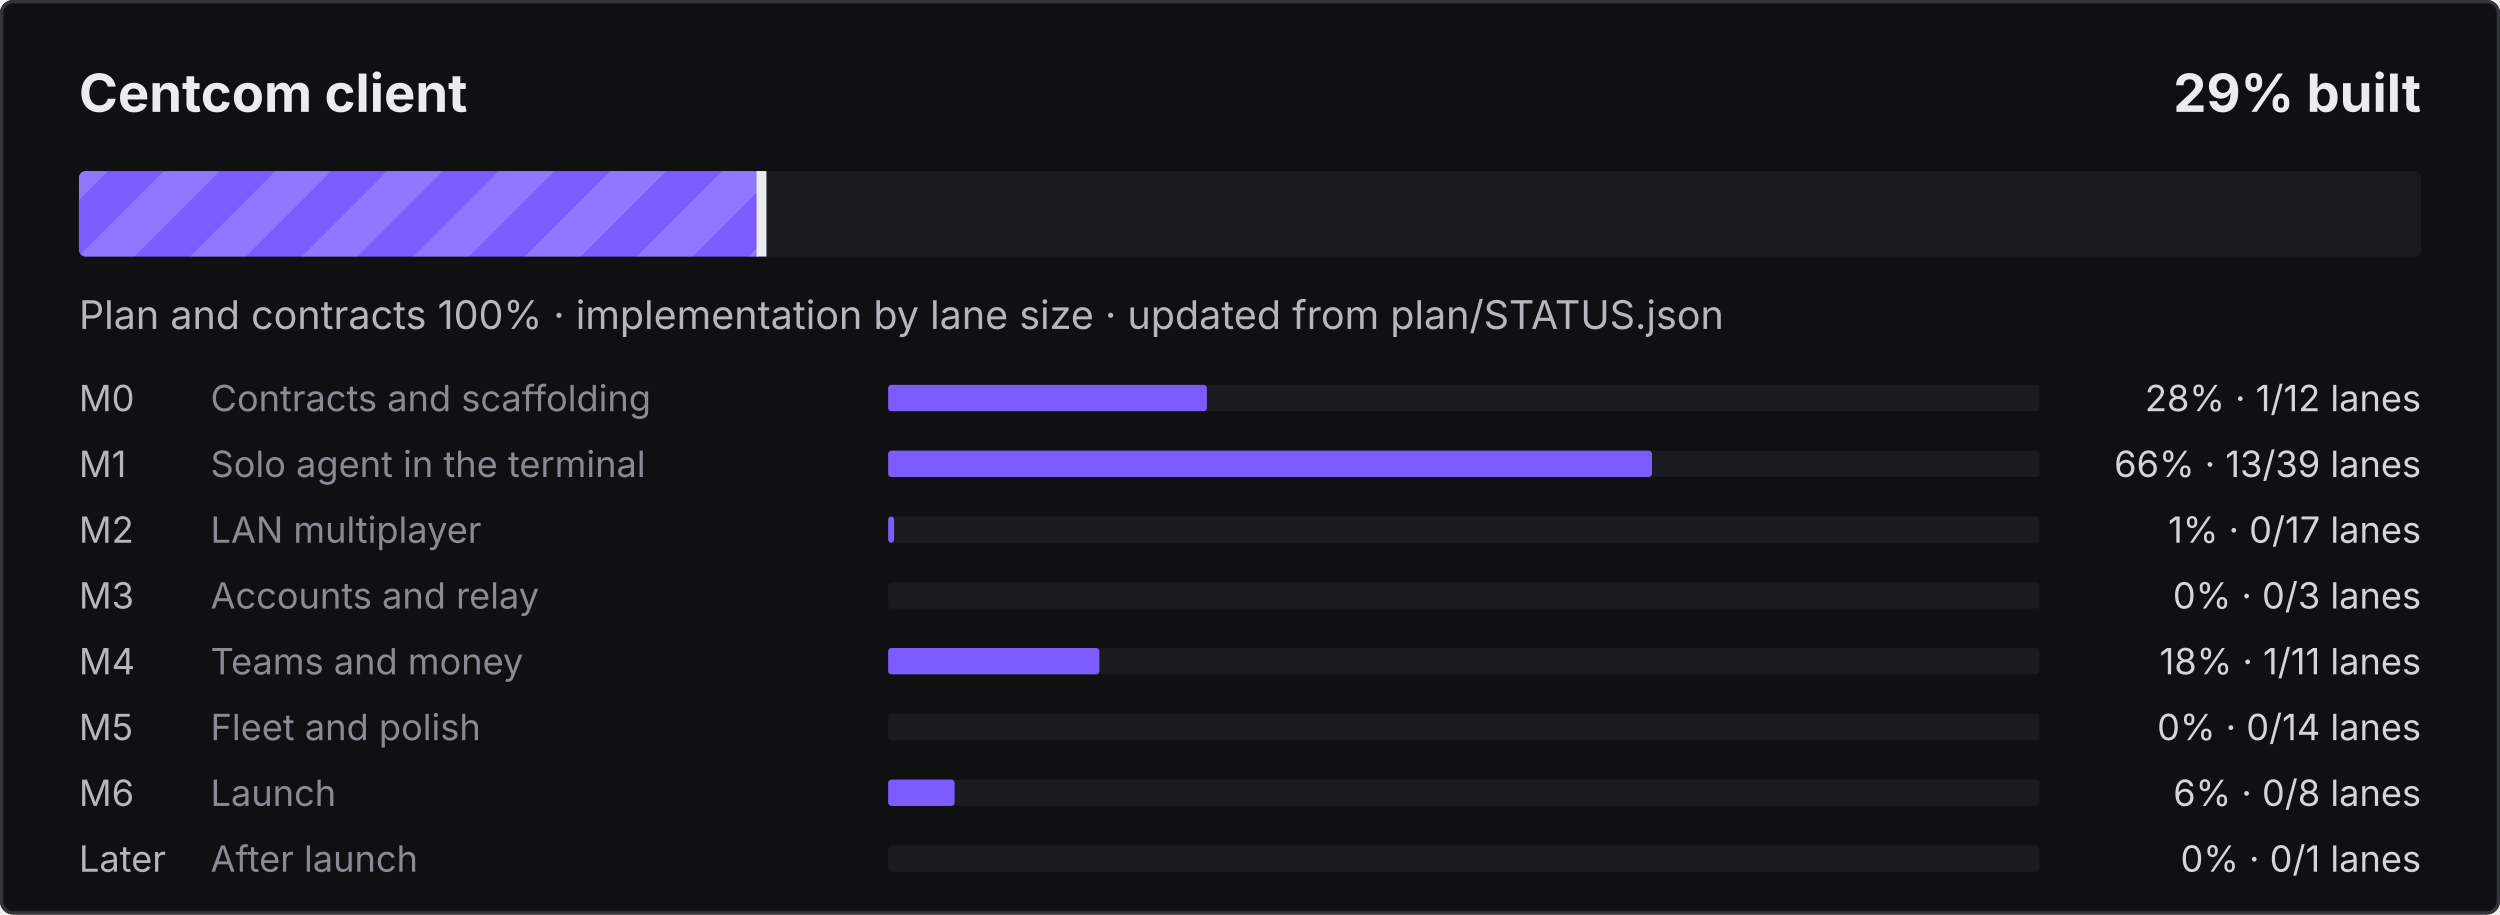
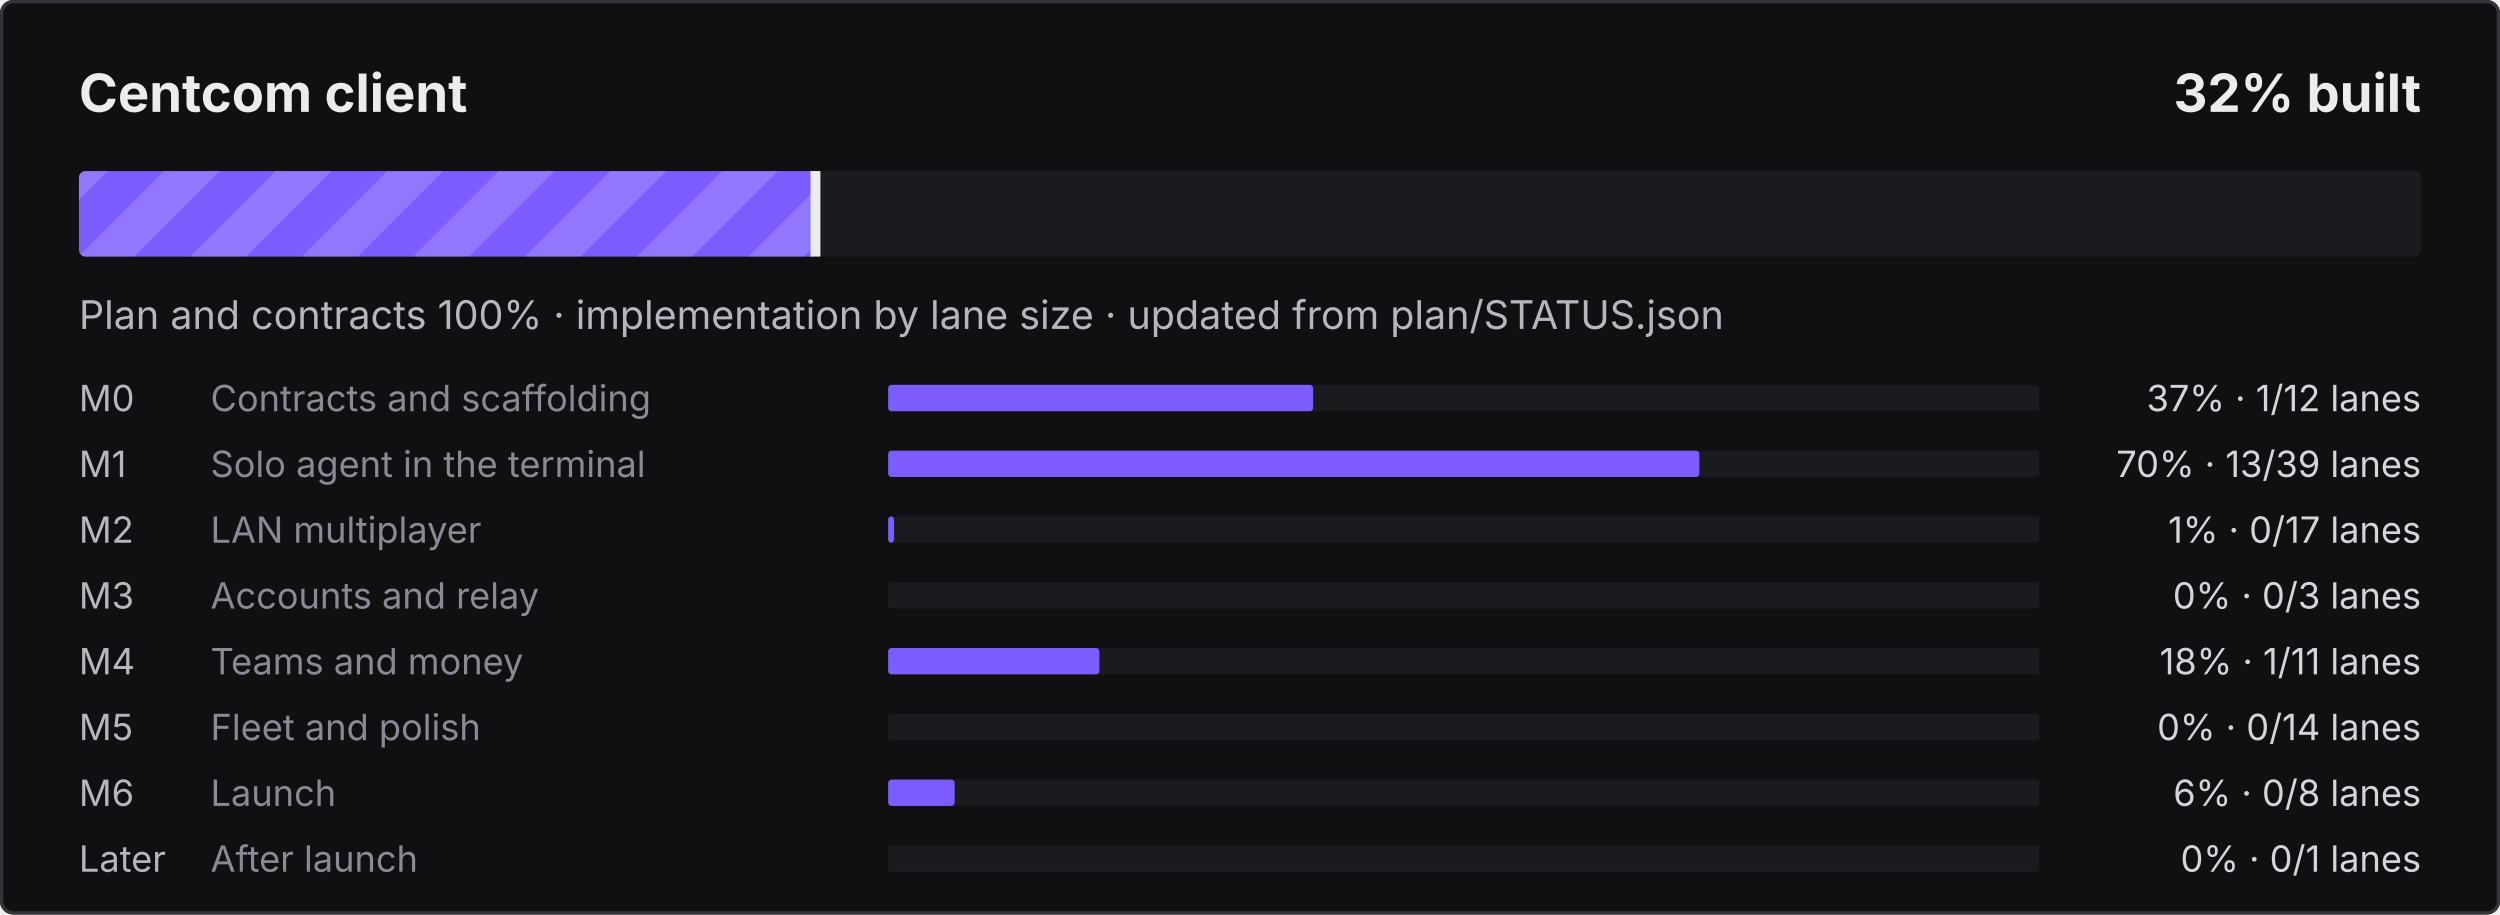
- <svg xmlns="http://www.w3.org/2000/svg" width="760" height="278" viewBox="0 0 760 278" role="img" aria-label="Centcom client: 29% built">
+ <svg xmlns="http://www.w3.org/2000/svg" width="760" height="278" viewBox="0 0 760 278" role="img" aria-label="Centcom client: 32% built">
  <defs>
    <pattern id="s" width="24" height="24" patternUnits="userSpaceOnUse" patternTransform="rotate(45)">
      <rect width="12" height="24" fill="#fff" fill-opacity=".16" />
    </pattern>
    <clipPath id="c">
      <rect x="24" y="52" width="712" height="26" rx="2" />
    </clipPath>
  </defs>
  <style>@keyframes mv{to{transform:translateX(24px)}}
.st{animation:mv .9s linear infinite}text{font-family:ui-sans-serif,system-ui,-apple-system,"Segoe UI",sans-serif}
@media (prefers-reduced-motion:reduce){.st{animation:none}}</style>
  <rect width="760" height="278" rx="4" fill="#101012" />
  <rect x=".5" y=".5" width="759" height="277" rx="3.5" fill="none" stroke="#34343B" />
  <text x="24" y="34" fill="#ECECEF" font-size="16" font-weight="700">Centcom client</text>
-   <text x="736" y="34" fill="#ECECEF" font-size="16" font-weight="700" text-anchor="end">29% built</text>
+   <text x="736" y="34" fill="#ECECEF" font-size="16" font-weight="700" text-anchor="end">32% built</text>
  <rect x="24" y="52" width="712" height="26" rx="2" fill="#1B1B1F" />
  <clipPath id="cf">
-     <rect x="24" y="52" width="208.0" height="26" rx="2" />
+     <rect x="24" y="52" width="224.4" height="26" rx="2" />
  </clipPath>
  <g clip-path="url(#cf)">
-     <rect x="24" y="52" width="208.0" height="26" fill="#7C5CFF" />
-     <rect x="0" y="52" width="256.0" height="26" fill="url(#s)" class="st" />
+     <rect x="24" y="52" width="224.4" height="26" fill="#7C5CFF" />
+     <rect x="0" y="52" width="272.4" height="26" fill="url(#s)" class="st" />
  </g>
-   <rect x="230.0" y="52" width="3" height="26" fill="#ECECEF" />
+   <rect x="246.4" y="52" width="3" height="26" fill="#ECECEF" />
  <text x="24" y="100" fill="#B6B6BE" font-size="12">Plan and contracts 100% · implementation by lane size · updated from plan/STATUS.json</text>
  <text x="24" y="125" fill="#B6B6BE" font-size="11">M0</text>
  <text x="64" y="125" fill="#8A8A94" font-size="11">Contracts and scaffolding</text>
  <rect x="270" y="117" width="350" height="8" rx="1" fill="#1B1B1F" />
-   <rect x="270" y="117" width="96.9" height="8" rx="1" fill="#7C5CFF" />
-   <text x="736" y="125" fill="#D4D4DA" font-size="11" text-anchor="end">28% · 1/12 lanes</text>
+   <rect x="270" y="117" width="129.2" height="8" rx="1" fill="#7C5CFF" />
+   <text x="736" y="125" fill="#D4D4DA" font-size="11" text-anchor="end">37% · 1/12 lanes</text>
  <text x="24" y="145" fill="#B6B6BE" font-size="11">M1</text>
  <text x="64" y="145" fill="#8A8A94" font-size="11">Solo agent in the terminal</text>
  <rect x="270" y="137" width="350" height="8" rx="1" fill="#1B1B1F" />
-   <rect x="270" y="137" width="232.2" height="8" rx="1" fill="#7C5CFF" />
-   <text x="736" y="145" fill="#D4D4DA" font-size="11" text-anchor="end">66% · 13/39 lanes</text>
+   <rect x="270" y="137" width="246.6" height="8" rx="1" fill="#7C5CFF" />
+   <text x="736" y="145" fill="#D4D4DA" font-size="11" text-anchor="end">70% · 13/39 lanes</text>
  <text x="24" y="165" fill="#B6B6BE" font-size="11">M2</text>
  <text x="64" y="165" fill="#8A8A94" font-size="11">LAN multiplayer</text>
  <rect x="270" y="157" width="350" height="8" rx="1" fill="#1B1B1F" />
  <rect x="270" y="157" width="1.8" height="8" rx="1" fill="#7C5CFF" />
  <text x="736" y="165" fill="#D4D4DA" font-size="11" text-anchor="end">1% · 0/17 lanes</text>
  <text x="24" y="185" fill="#B6B6BE" font-size="11">M3</text>
  <text x="64" y="185" fill="#8A8A94" font-size="11">Accounts and relay</text>
  <rect x="270" y="177" width="350" height="8" rx="1" fill="#1B1B1F" />
  <text x="736" y="185" fill="#D4D4DA" font-size="11" text-anchor="end">0% · 0/3 lanes</text>
  <text x="24" y="205" fill="#B6B6BE" font-size="11">M4</text>
  <text x="64" y="205" fill="#8A8A94" font-size="11">Teams and money</text>
  <rect x="270" y="197" width="350" height="8" rx="1" fill="#1B1B1F" />
  <rect x="270" y="197" width="64.2" height="8" rx="1" fill="#7C5CFF" />
  <text x="736" y="205" fill="#D4D4DA" font-size="11" text-anchor="end">18% · 1/11 lanes</text>
  <text x="24" y="225" fill="#B6B6BE" font-size="11">M5</text>
  <text x="64" y="225" fill="#8A8A94" font-size="11">Fleet and polish</text>
  <rect x="270" y="217" width="350" height="8" rx="1" fill="#1B1B1F" />
  <text x="736" y="225" fill="#D4D4DA" font-size="11" text-anchor="end">0% · 0/14 lanes</text>
  <text x="24" y="245" fill="#B6B6BE" font-size="11">M6</text>
  <text x="64" y="245" fill="#8A8A94" font-size="11">Launch</text>
  <rect x="270" y="237" width="350" height="8" rx="1" fill="#1B1B1F" />
  <rect x="270" y="237" width="20.2" height="8" rx="1" fill="#7C5CFF" />
  <text x="736" y="245" fill="#D4D4DA" font-size="11" text-anchor="end">6% · 0/8 lanes</text>
  <text x="24" y="265" fill="#B6B6BE" font-size="11">Later</text>
  <text x="64" y="265" fill="#8A8A94" font-size="11">After launch</text>
  <rect x="270" y="257" width="350" height="8" rx="1" fill="#1B1B1F" />
  <text x="736" y="265" fill="#D4D4DA" font-size="11" text-anchor="end">0% · 0/1 lanes</text>
</svg>
